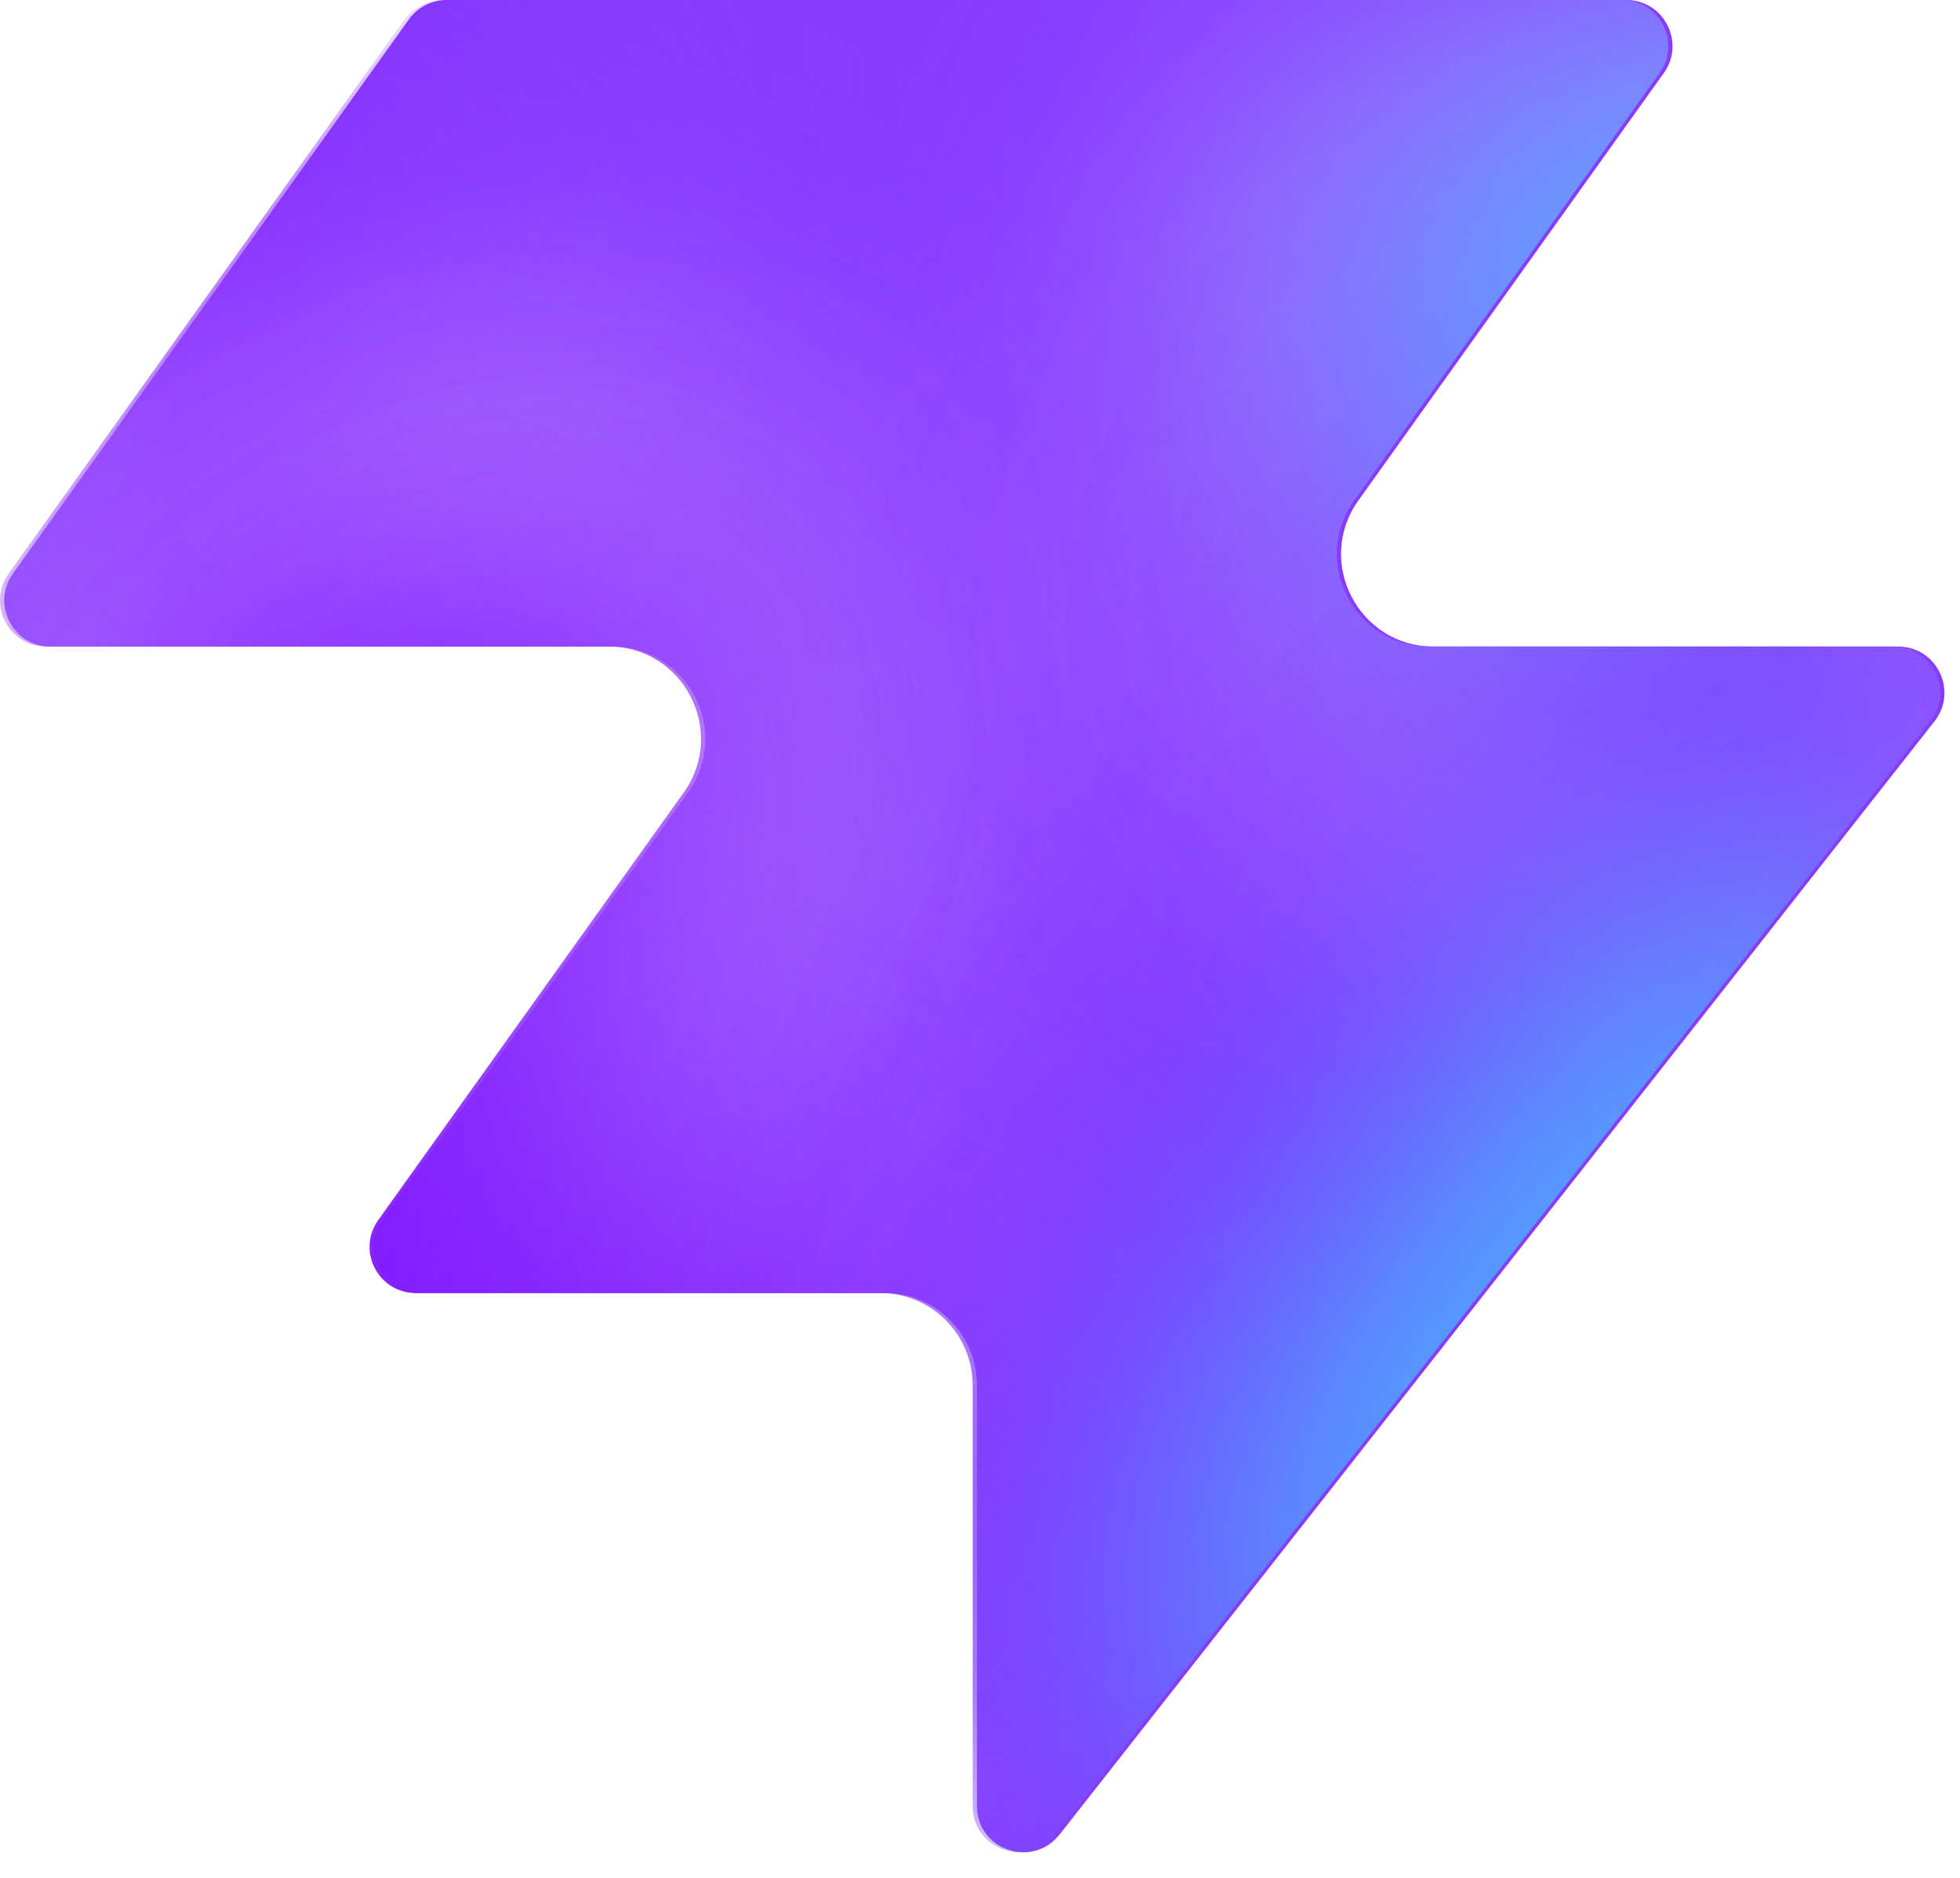
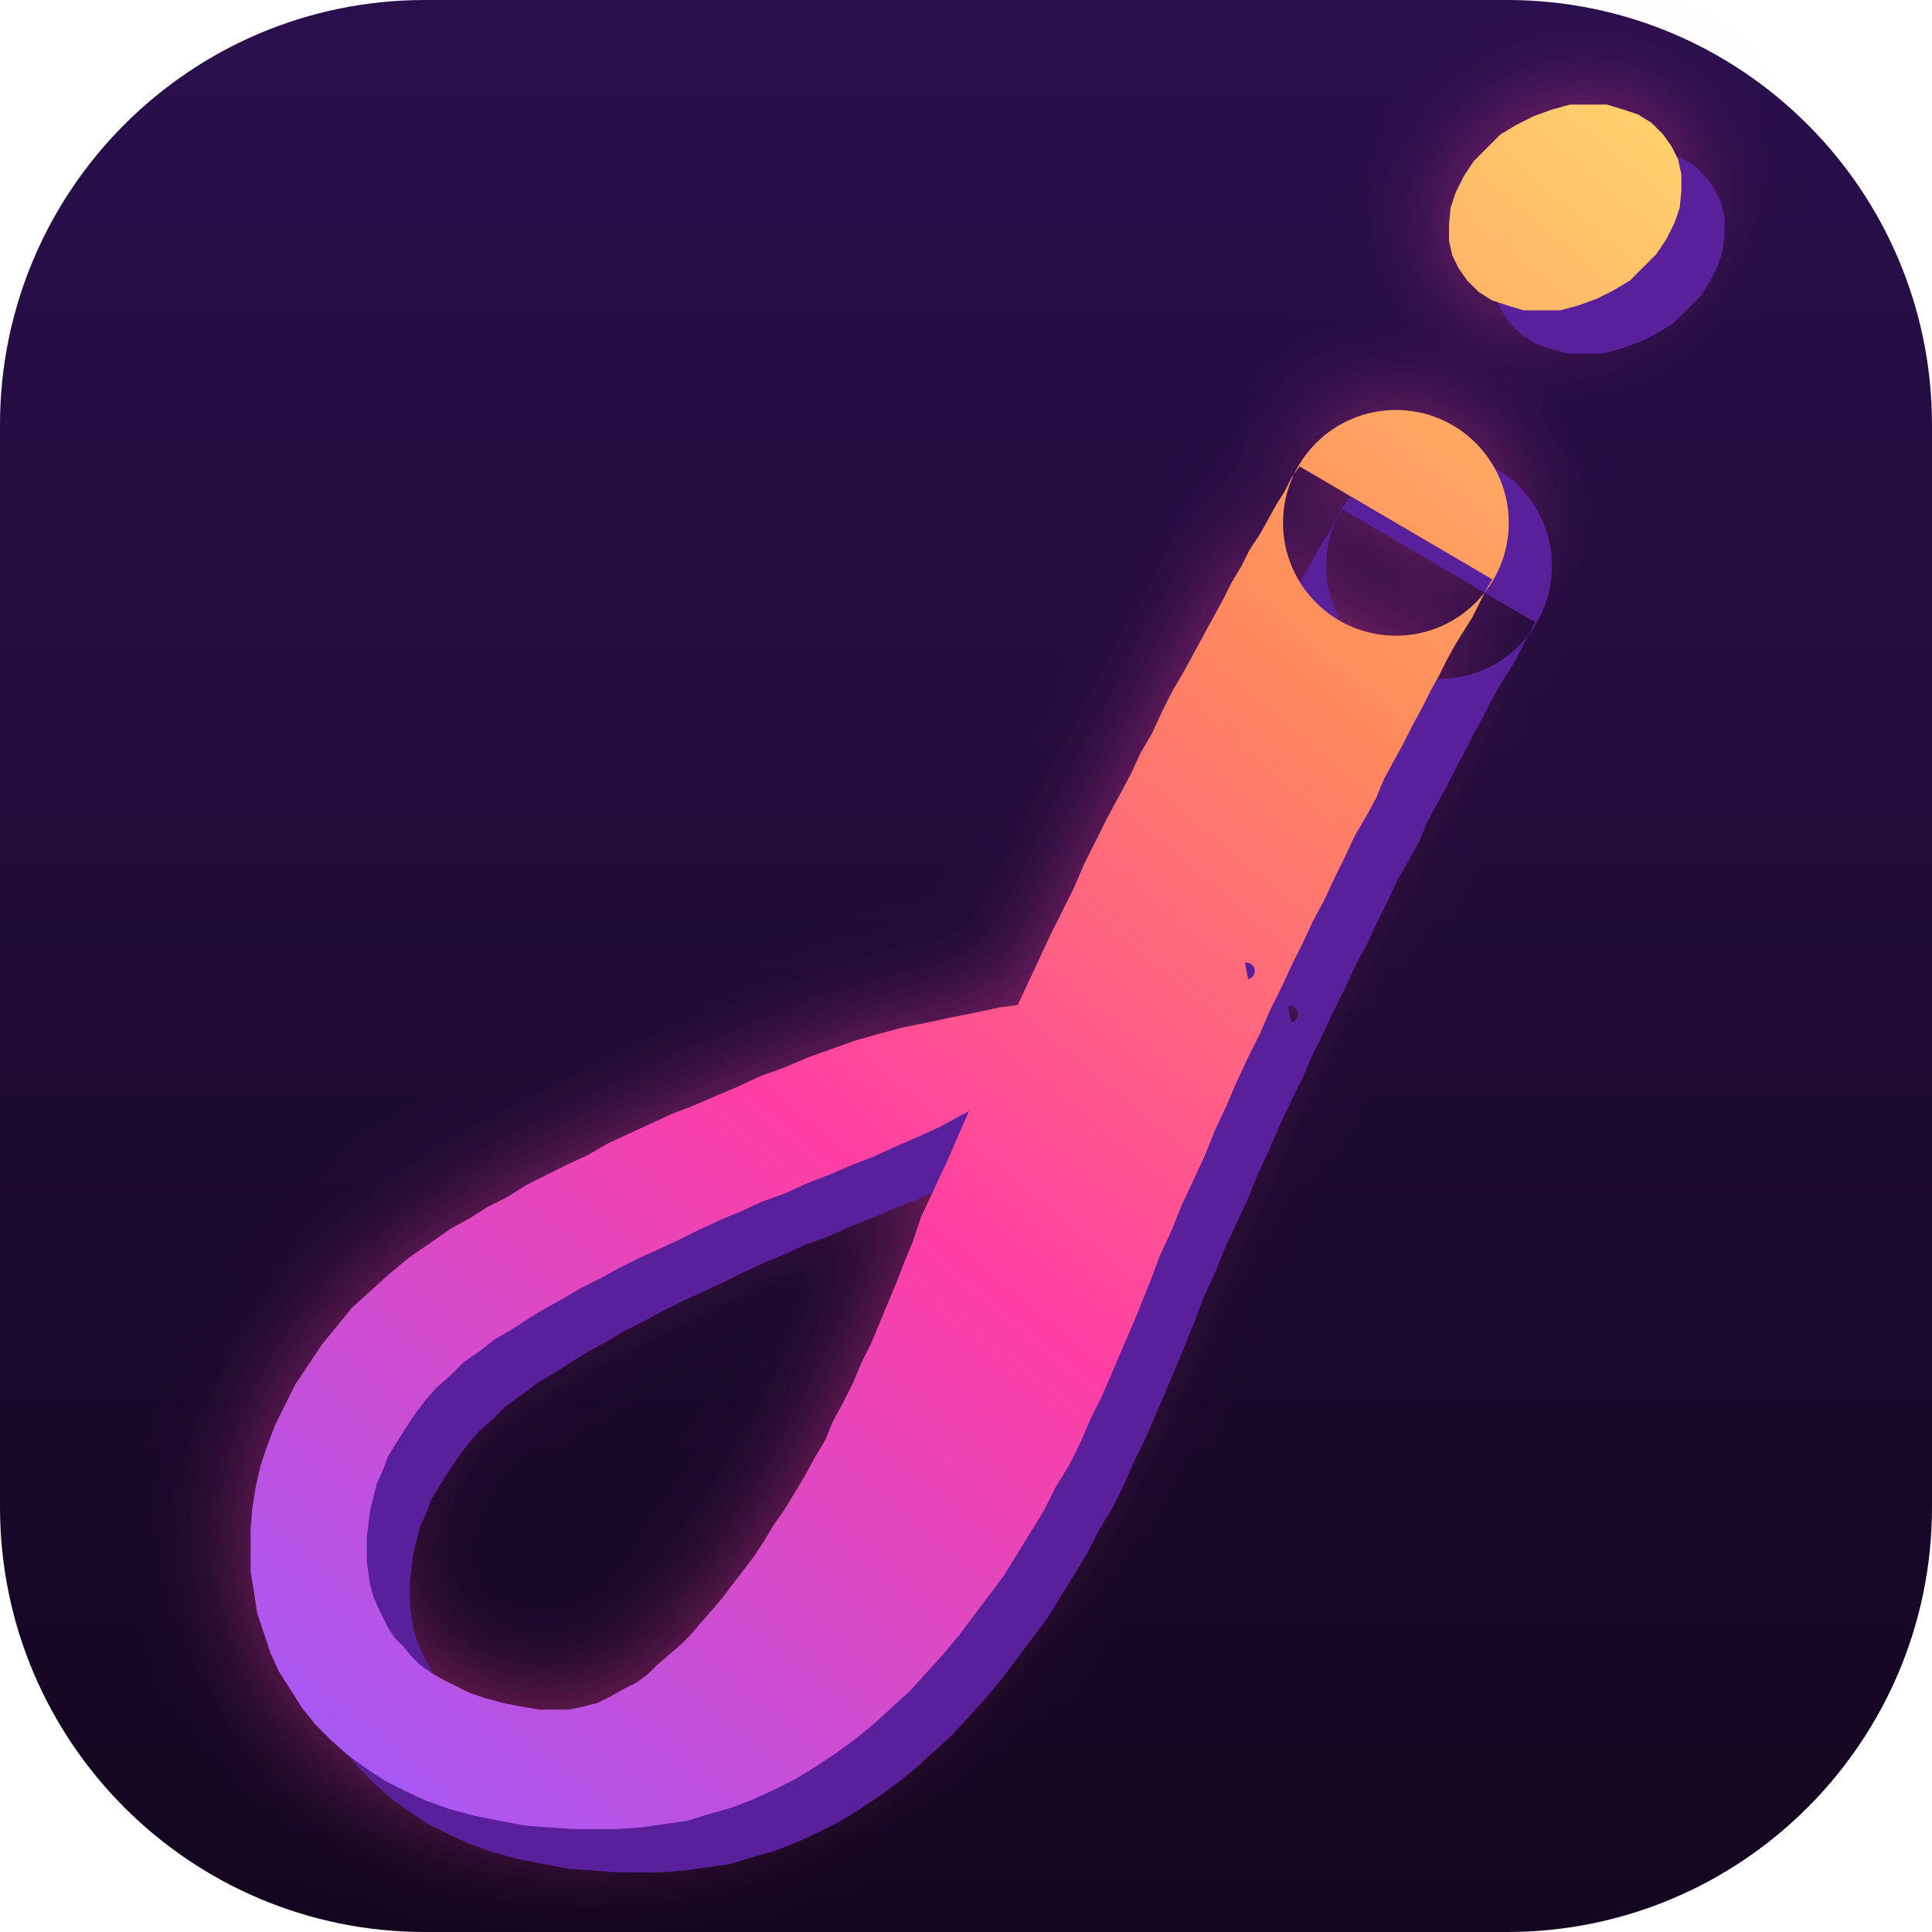
- <svg xmlns="http://www.w3.org/2000/svg" width="48" height="46" fill="none" viewBox="0 0 48 46">
-   <path fill="#863bff" d="M25.946 44.938c-.664.845-2.021.375-2.021-.698V33.937a2.26 2.26 0 0 0-2.262-2.262H10.287c-.92 0-1.456-1.04-.92-1.788l7.48-10.471c1.07-1.497 0-3.578-1.842-3.578H1.237c-.92 0-1.456-1.04-.92-1.788L10.013.474c.214-.297.556-.474.92-.474h28.894c.92 0 1.456 1.04.92 1.788l-7.48 10.471c-1.07 1.498 0 3.579 1.842 3.579h11.377c.943 0 1.473 1.088.89 1.83L25.947 44.94z" style="fill:#863bff;fill:color(display-p3 .525 .23 1);fill-opacity:1" />
-   <mask id="a" width="48" height="46" x="0" y="0" maskUnits="userSpaceOnUse" style="mask-type:alpha">
-     <path fill="#000" d="M25.842 44.938c-.664.844-2.021.375-2.021-.698V33.937a2.26 2.26 0 0 0-2.262-2.262H10.183c-.92 0-1.456-1.04-.92-1.788l7.48-10.471c1.07-1.498 0-3.579-1.842-3.579H1.133c-.92 0-1.456-1.04-.92-1.787L9.91.473c.214-.297.556-.474.92-.474h28.894c.92 0 1.456 1.04.92 1.788l-7.48 10.471c-1.07 1.498 0 3.578 1.842 3.578h11.377c.943 0 1.473 1.088.89 1.832L25.843 44.94z" style="fill:#000;fill-opacity:1" />
-   </mask>
-   <g mask="url(#a)">
-     <g filter="url(#b)">
-       <ellipse cx="5.508" cy="14.704" fill="#ede6ff" rx="5.508" ry="14.704" style="fill:#ede6ff;fill:color(display-p3 .927 .903 1);fill-opacity:1" transform="matrix(.00324 1 1 -.00324 -4.47 31.516)" />
-     </g>
-     <g filter="url(#c)">
-       <ellipse cx="10.399" cy="29.851" fill="#ede6ff" rx="10.399" ry="29.851" style="fill:#ede6ff;fill:color(display-p3 .927 .903 1);fill-opacity:1" transform="matrix(.00324 1 1 -.00324 -39.328 7.883)" />
-     </g>
-     <g filter="url(#d)">
-       <ellipse cx="5.508" cy="30.487" fill="#7e14ff" rx="5.508" ry="30.487" style="fill:#7e14ff;fill:color(display-p3 .492 .077 1);fill-opacity:1" transform="rotate(89.814 -25.913 -14.639)scale(1 -1)" />
-     </g>
-     <g filter="url(#e)">
-       <ellipse cx="5.508" cy="30.599" fill="#7e14ff" rx="5.508" ry="30.599" style="fill:#7e14ff;fill:color(display-p3 .492 .077 1);fill-opacity:1" transform="rotate(89.814 -32.644 -3.334)scale(1 -1)" />
-     </g>
-     <g filter="url(#f)">
-       <ellipse cx="5.508" cy="30.599" fill="#7e14ff" rx="5.508" ry="30.599" style="fill:#7e14ff;fill:color(display-p3 .492 .077 1);fill-opacity:1" transform="matrix(.00324 1 1 -.00324 -34.34 30.47)" />
-     </g>
-     <g filter="url(#g)">
-       <ellipse cx="14.072" cy="22.078" fill="#ede6ff" rx="14.072" ry="22.078" style="fill:#ede6ff;fill:color(display-p3 .927 .903 1);fill-opacity:1" transform="rotate(93.35 24.506 48.493)scale(-1 1)" />
-     </g>
-     <g filter="url(#h)">
-       <ellipse cx="3.47" cy="21.501" fill="#7e14ff" rx="3.47" ry="21.501" style="fill:#7e14ff;fill:color(display-p3 .492 .077 1);fill-opacity:1" transform="rotate(89.009 28.708 47.59)scale(-1 1)" />
-     </g>
-     <g filter="url(#i)">
-       <ellipse cx="3.47" cy="21.501" fill="#7e14ff" rx="3.47" ry="21.501" style="fill:#7e14ff;fill:color(display-p3 .492 .077 1);fill-opacity:1" transform="rotate(89.009 28.708 47.59)scale(-1 1)" />
-     </g>
-     <g filter="url(#j)">
-       <ellipse cx=".387" cy="8.972" fill="#7e14ff" rx="4.407" ry="29.108" style="fill:#7e14ff;fill:color(display-p3 .492 .077 1);fill-opacity:1" transform="rotate(39.51 .387 8.972)" />
-     </g>
-     <g filter="url(#k)">
-       <ellipse cx="47.523" cy="-6.092" fill="#7e14ff" rx="4.407" ry="29.108" style="fill:#7e14ff;fill:color(display-p3 .492 .077 1);fill-opacity:1" transform="rotate(37.892 47.523 -6.092)" />
-     </g>
-     <g filter="url(#l)">
-       <ellipse cx="41.412" cy="6.333" fill="#47bfff" rx="5.971" ry="9.665" style="fill:#47bfff;fill:color(display-p3 .28 .748 1);fill-opacity:1" transform="rotate(37.892 41.412 6.333)" />
-     </g>
-     <g filter="url(#m)">
-       <ellipse cx="-1.879" cy="38.332" fill="#7e14ff" rx="4.407" ry="29.108" style="fill:#7e14ff;fill:color(display-p3 .492 .077 1);fill-opacity:1" transform="rotate(37.892 -1.88 38.332)" />
-     </g>
-     <g filter="url(#n)">
-       <ellipse cx="-1.879" cy="38.332" fill="#7e14ff" rx="4.407" ry="29.108" style="fill:#7e14ff;fill:color(display-p3 .492 .077 1);fill-opacity:1" transform="rotate(37.892 -1.88 38.332)" />
-     </g>
-     <g filter="url(#o)">
-       <ellipse cx="35.651" cy="29.907" fill="#7e14ff" rx="4.407" ry="29.108" style="fill:#7e14ff;fill:color(display-p3 .492 .077 1);fill-opacity:1" transform="rotate(37.892 35.651 29.907)" />
-     </g>
-     <g filter="url(#p)">
-       <ellipse cx="38.418" cy="32.4" fill="#47bfff" rx="5.971" ry="15.297" style="fill:#47bfff;fill:color(display-p3 .28 .748 1);fill-opacity:1" transform="rotate(37.892 38.418 32.4)" />
-     </g>
-   </g>
+ <svg xmlns="http://www.w3.org/2000/svg" viewBox="-591 -660 1164 1164">
  <defs>
-     <filter id="b" width="60.045" height="41.654" x="-19.77" y="16.149" color-interpolation-filters="sRGB" filterUnits="userSpaceOnUse">
-       <feFlood flood-opacity="0" result="BackgroundImageFix" />
-       <feBlend in="SourceGraphic" in2="BackgroundImageFix" result="shape" />
-       <feGaussianBlur result="effect1_foregroundBlur_2002_17158" stdDeviation="7.659" />
+     <linearGradient id="tile" x1="0" y1="0" x2="0" y2="1">
+       <stop offset="0" stop-color="#2a0f4d" />
+       <stop offset="1" stop-color="#14061f" />
+     </linearGradient>
+     <linearGradient id="sun" gradientUnits="userSpaceOnUse" x1="422" y1="-597" x2="-440" y2="442">
+       <stop offset="0" stop-color="#ffd36e" />
+       <stop offset=".3" stop-color="#ff8a5c" />
+       <stop offset=".6" stop-color="#ff3ea5" />
+       <stop offset="1" stop-color="#9b5cff" />
+     </linearGradient>
+     <filter id="glow" x="-30%" y="-30%" width="160%" height="160%">
+       <feGaussianBlur stdDeviation="30" />
    </filter>
-     <filter id="c" width="90.34" height="51.437" x="-54.613" y="-7.533" color-interpolation-filters="sRGB" filterUnits="userSpaceOnUse">
-       <feFlood flood-opacity="0" result="BackgroundImageFix" />
-       <feBlend in="SourceGraphic" in2="BackgroundImageFix" result="shape" />
-       <feGaussianBlur result="effect1_foregroundBlur_2002_17158" stdDeviation="7.659" />
-     </filter>
-     <filter id="d" width="79.355" height="29.4" x="-49.64" y="2.03" color-interpolation-filters="sRGB" filterUnits="userSpaceOnUse">
-       <feFlood flood-opacity="0" result="BackgroundImageFix" />
-       <feBlend in="SourceGraphic" in2="BackgroundImageFix" result="shape" />
-       <feGaussianBlur result="effect1_foregroundBlur_2002_17158" stdDeviation="4.596" />
-     </filter>
-     <filter id="e" width="79.579" height="29.4" x="-45.045" y="20.029" color-interpolation-filters="sRGB" filterUnits="userSpaceOnUse">
-       <feFlood flood-opacity="0" result="BackgroundImageFix" />
-       <feBlend in="SourceGraphic" in2="BackgroundImageFix" result="shape" />
-       <feGaussianBlur result="effect1_foregroundBlur_2002_17158" stdDeviation="4.596" />
-     </filter>
-     <filter id="f" width="79.579" height="29.4" x="-43.513" y="21.178" color-interpolation-filters="sRGB" filterUnits="userSpaceOnUse">
-       <feFlood flood-opacity="0" result="BackgroundImageFix" />
-       <feBlend in="SourceGraphic" in2="BackgroundImageFix" result="shape" />
-       <feGaussianBlur result="effect1_foregroundBlur_2002_17158" stdDeviation="4.596" />
-     </filter>
-     <filter id="g" width="74.749" height="58.852" x="15.756" y="-17.901" color-interpolation-filters="sRGB" filterUnits="userSpaceOnUse">
-       <feFlood flood-opacity="0" result="BackgroundImageFix" />
-       <feBlend in="SourceGraphic" in2="BackgroundImageFix" result="shape" />
-       <feGaussianBlur result="effect1_foregroundBlur_2002_17158" stdDeviation="7.659" />
-     </filter>
-     <filter id="h" width="61.377" height="25.362" x="23.548" y="2.284" color-interpolation-filters="sRGB" filterUnits="userSpaceOnUse">
-       <feFlood flood-opacity="0" result="BackgroundImageFix" />
-       <feBlend in="SourceGraphic" in2="BackgroundImageFix" result="shape" />
-       <feGaussianBlur result="effect1_foregroundBlur_2002_17158" stdDeviation="4.596" />
-     </filter>
-     <filter id="i" width="61.377" height="25.362" x="23.548" y="2.284" color-interpolation-filters="sRGB" filterUnits="userSpaceOnUse">
-       <feFlood flood-opacity="0" result="BackgroundImageFix" />
-       <feBlend in="SourceGraphic" in2="BackgroundImageFix" result="shape" />
-       <feGaussianBlur result="effect1_foregroundBlur_2002_17158" stdDeviation="4.596" />
-     </filter>
-     <filter id="j" width="56.045" height="63.649" x="-27.636" y="-22.853" color-interpolation-filters="sRGB" filterUnits="userSpaceOnUse">
-       <feFlood flood-opacity="0" result="BackgroundImageFix" />
-       <feBlend in="SourceGraphic" in2="BackgroundImageFix" result="shape" />
-       <feGaussianBlur result="effect1_foregroundBlur_2002_17158" stdDeviation="4.596" />
-     </filter>
-     <filter id="k" width="54.814" height="64.646" x="20.116" y="-38.415" color-interpolation-filters="sRGB" filterUnits="userSpaceOnUse">
-       <feFlood flood-opacity="0" result="BackgroundImageFix" />
-       <feBlend in="SourceGraphic" in2="BackgroundImageFix" result="shape" />
-       <feGaussianBlur result="effect1_foregroundBlur_2002_17158" stdDeviation="4.596" />
-     </filter>
-     <filter id="l" width="33.541" height="35.313" x="24.641" y="-11.323" color-interpolation-filters="sRGB" filterUnits="userSpaceOnUse">
-       <feFlood flood-opacity="0" result="BackgroundImageFix" />
-       <feBlend in="SourceGraphic" in2="BackgroundImageFix" result="shape" />
-       <feGaussianBlur result="effect1_foregroundBlur_2002_17158" stdDeviation="4.596" />
-     </filter>
-     <filter id="m" width="54.814" height="64.646" x="-29.286" y="6.009" color-interpolation-filters="sRGB" filterUnits="userSpaceOnUse">
-       <feFlood flood-opacity="0" result="BackgroundImageFix" />
-       <feBlend in="SourceGraphic" in2="BackgroundImageFix" result="shape" />
-       <feGaussianBlur result="effect1_foregroundBlur_2002_17158" stdDeviation="4.596" />
-     </filter>
-     <filter id="n" width="54.814" height="64.646" x="-29.286" y="6.009" color-interpolation-filters="sRGB" filterUnits="userSpaceOnUse">
-       <feFlood flood-opacity="0" result="BackgroundImageFix" />
-       <feBlend in="SourceGraphic" in2="BackgroundImageFix" result="shape" />
-       <feGaussianBlur result="effect1_foregroundBlur_2002_17158" stdDeviation="4.596" />
-     </filter>
-     <filter id="o" width="54.814" height="64.646" x="8.244" y="-2.416" color-interpolation-filters="sRGB" filterUnits="userSpaceOnUse">
-       <feFlood flood-opacity="0" result="BackgroundImageFix" />
-       <feBlend in="SourceGraphic" in2="BackgroundImageFix" result="shape" />
-       <feGaussianBlur result="effect1_foregroundBlur_2002_17158" stdDeviation="4.596" />
-     </filter>
-     <filter id="p" width="39.409" height="43.623" x="18.713" y="10.588" color-interpolation-filters="sRGB" filterUnits="userSpaceOnUse">
-       <feFlood flood-opacity="0" result="BackgroundImageFix" />
-       <feBlend in="SourceGraphic" in2="BackgroundImageFix" result="shape" />
-       <feGaussianBlur result="effect1_foregroundBlur_2002_17158" stdDeviation="4.596" />
-     </filter>
+     <path id="j" d="M308 -311L304 -304L300 -296L296 -288L291 -280L286 -272L281 -263L276 -253L271 -244L266 -234L260 -223L255 -213L249 -202L243 -191L238 -179L232 -168L225 -156L219 -143L213 -131L207 -118L200 -105L194 -92L187 -78L181 -65L174 -51L168 -37L161 -23L154 -8L148 6L141 21L135 36L128 51L121 66L115 81L108 96L102 112L96 127L91 139L85 153L79 167L73 181L66 195L60 209L53 223L45 236L38 250L30 263L22 276L14 289L5 301L-4 313L-13 325L-23 337L-33 348L-43 359L-54 369L-65 379L-76 388L-87 396L-99 404L-112 412L-124 418L-137 424L-150 429L-164 433L-177 437L-191 439L-205 441L-219 442L-232 442L-246 442L-260 441L-274 440L-290 437L-305 434L-320 430L-334 425L-347 419L-359 413L-371 405L-382 397L-392 388L-401 379L-409 369L-416 358L-423 347L-428 336L-432 324L-436 312L-438 299L-440 287L-440 274L-440 261L-439 249L-437 236L-434 223L-430 211L-425 198L-419 186L-413 174L-405 162L-397 150L-388 139L-379 128L-368 118L-357 108L-345 98L-332 89L-319 80L-308 74L-297 67L-285 61L-274 54L-262 48L-250 42L-237 36L-225 29L-212 23L-199 17L-186 11L-173 6L-159 0L-145 -6L-132 -12L-118 -17L-104 -23L-90 -28L-76 -33L-62 -37L-47 -41L-32 -44L-18 -47L-3 -50L11 -53L26 -55L40 -58L54 -60L68 -62L82 -64L96 -66L109 -69L122 -71L134 -74L147 -77L159 -80L161 -70L150 -66L138 -62L126 -58L114 -53L102 -47L89 -41L77 -35L64 -28L52 -22L39 -15L26 -9L14 -2L1 5L-12 12L-25 19L-38 25L-52 31L-65 37L-78 42L-92 48L-105 53L-118 59L-132 64L-145 70L-157 75L-170 81L-182 87L-195 93L-206 98L-218 104L-229 110L-241 116L-251 122L-262 128L-272 134L-281 140L-293 147L-302 154L-312 161L-320 169L-328 176L-335 184L-341 192L-347 201L-352 209L-357 217L-360 225L-364 234L-366 242L-368 250L-369 258L-370 266L-370 273L-370 281L-369 288L-368 295L-366 302L-363 309L-360 315L-357 321L-353 327L-348 332L-343 338L-338 343L-331 348L-324 352L-316 356L-308 360L-299 363L-288 366L-278 368L-266 370L-257 370L-248 370L-239 368L-231 366L-223 362L-216 358L-208 354L-201 349L-195 343L-188 337L-181 331L-175 325L-169 318L-162 310L-156 303L-150 295L-143 286L-137 278L-131 269L-125 259L-118 249L-112 239L-106 229L-100 218L-94 208L-89 196L-83 185L-77 173L-72 161L-66 149L-61 137L-56 125L-51 113L-46 100L-41 88L-36 73L-28 56L-21 41L-14 25L-7 9L0 -6L7 -22L14 -37L21 -52L28 -67L35 -82L42 -97L49 -111L56 -125L62 -139L69 -153L76 -167L83 -180L90 -193L96 -206L103 -218L109 -231L115 -243L122 -255L128 -266L134 -277L140 -288L146 -299L151 -309L157 -319L162 -329L168 -338L173 -347L178 -356L183 -364L187 -372L192 -379ZM182 -345a68 68 0 1 0 136 0a68 68 0 1 0 -136 0ZM155 -75a5 5 0 1 0 10 0a5 5 0 1 0 -10 0ZM416 -572L411 -579L404 -586L396 -591L387 -594L377 -597L366 -597L355 -597L344 -594L333 -590L323 -585L313 -579L305 -571L297 -563L291 -554L286 -544L283 -535L282 -525L282 -515L284 -506L288 -498L293 -491L300 -484L308 -479L317 -476L327 -473L338 -473L349 -473L360 -476L371 -480L381 -485L391 -491L399 -499L407 -507L413 -516L418 -526L421 -535L422 -545L422 -555L420 -564Z" />
  </defs>
+   <rect x="-591" y="-660" width="1164" height="1164" rx="256" fill="url(#tile)" />
+   <use href="#j" fill="#ff3ea5" opacity=".5" filter="url(#glow)" />
+   <use href="#j" fill="#5a1f9a" transform="translate(26 26)" />
+   <use href="#j" fill="url(#sun)" />
</svg>
